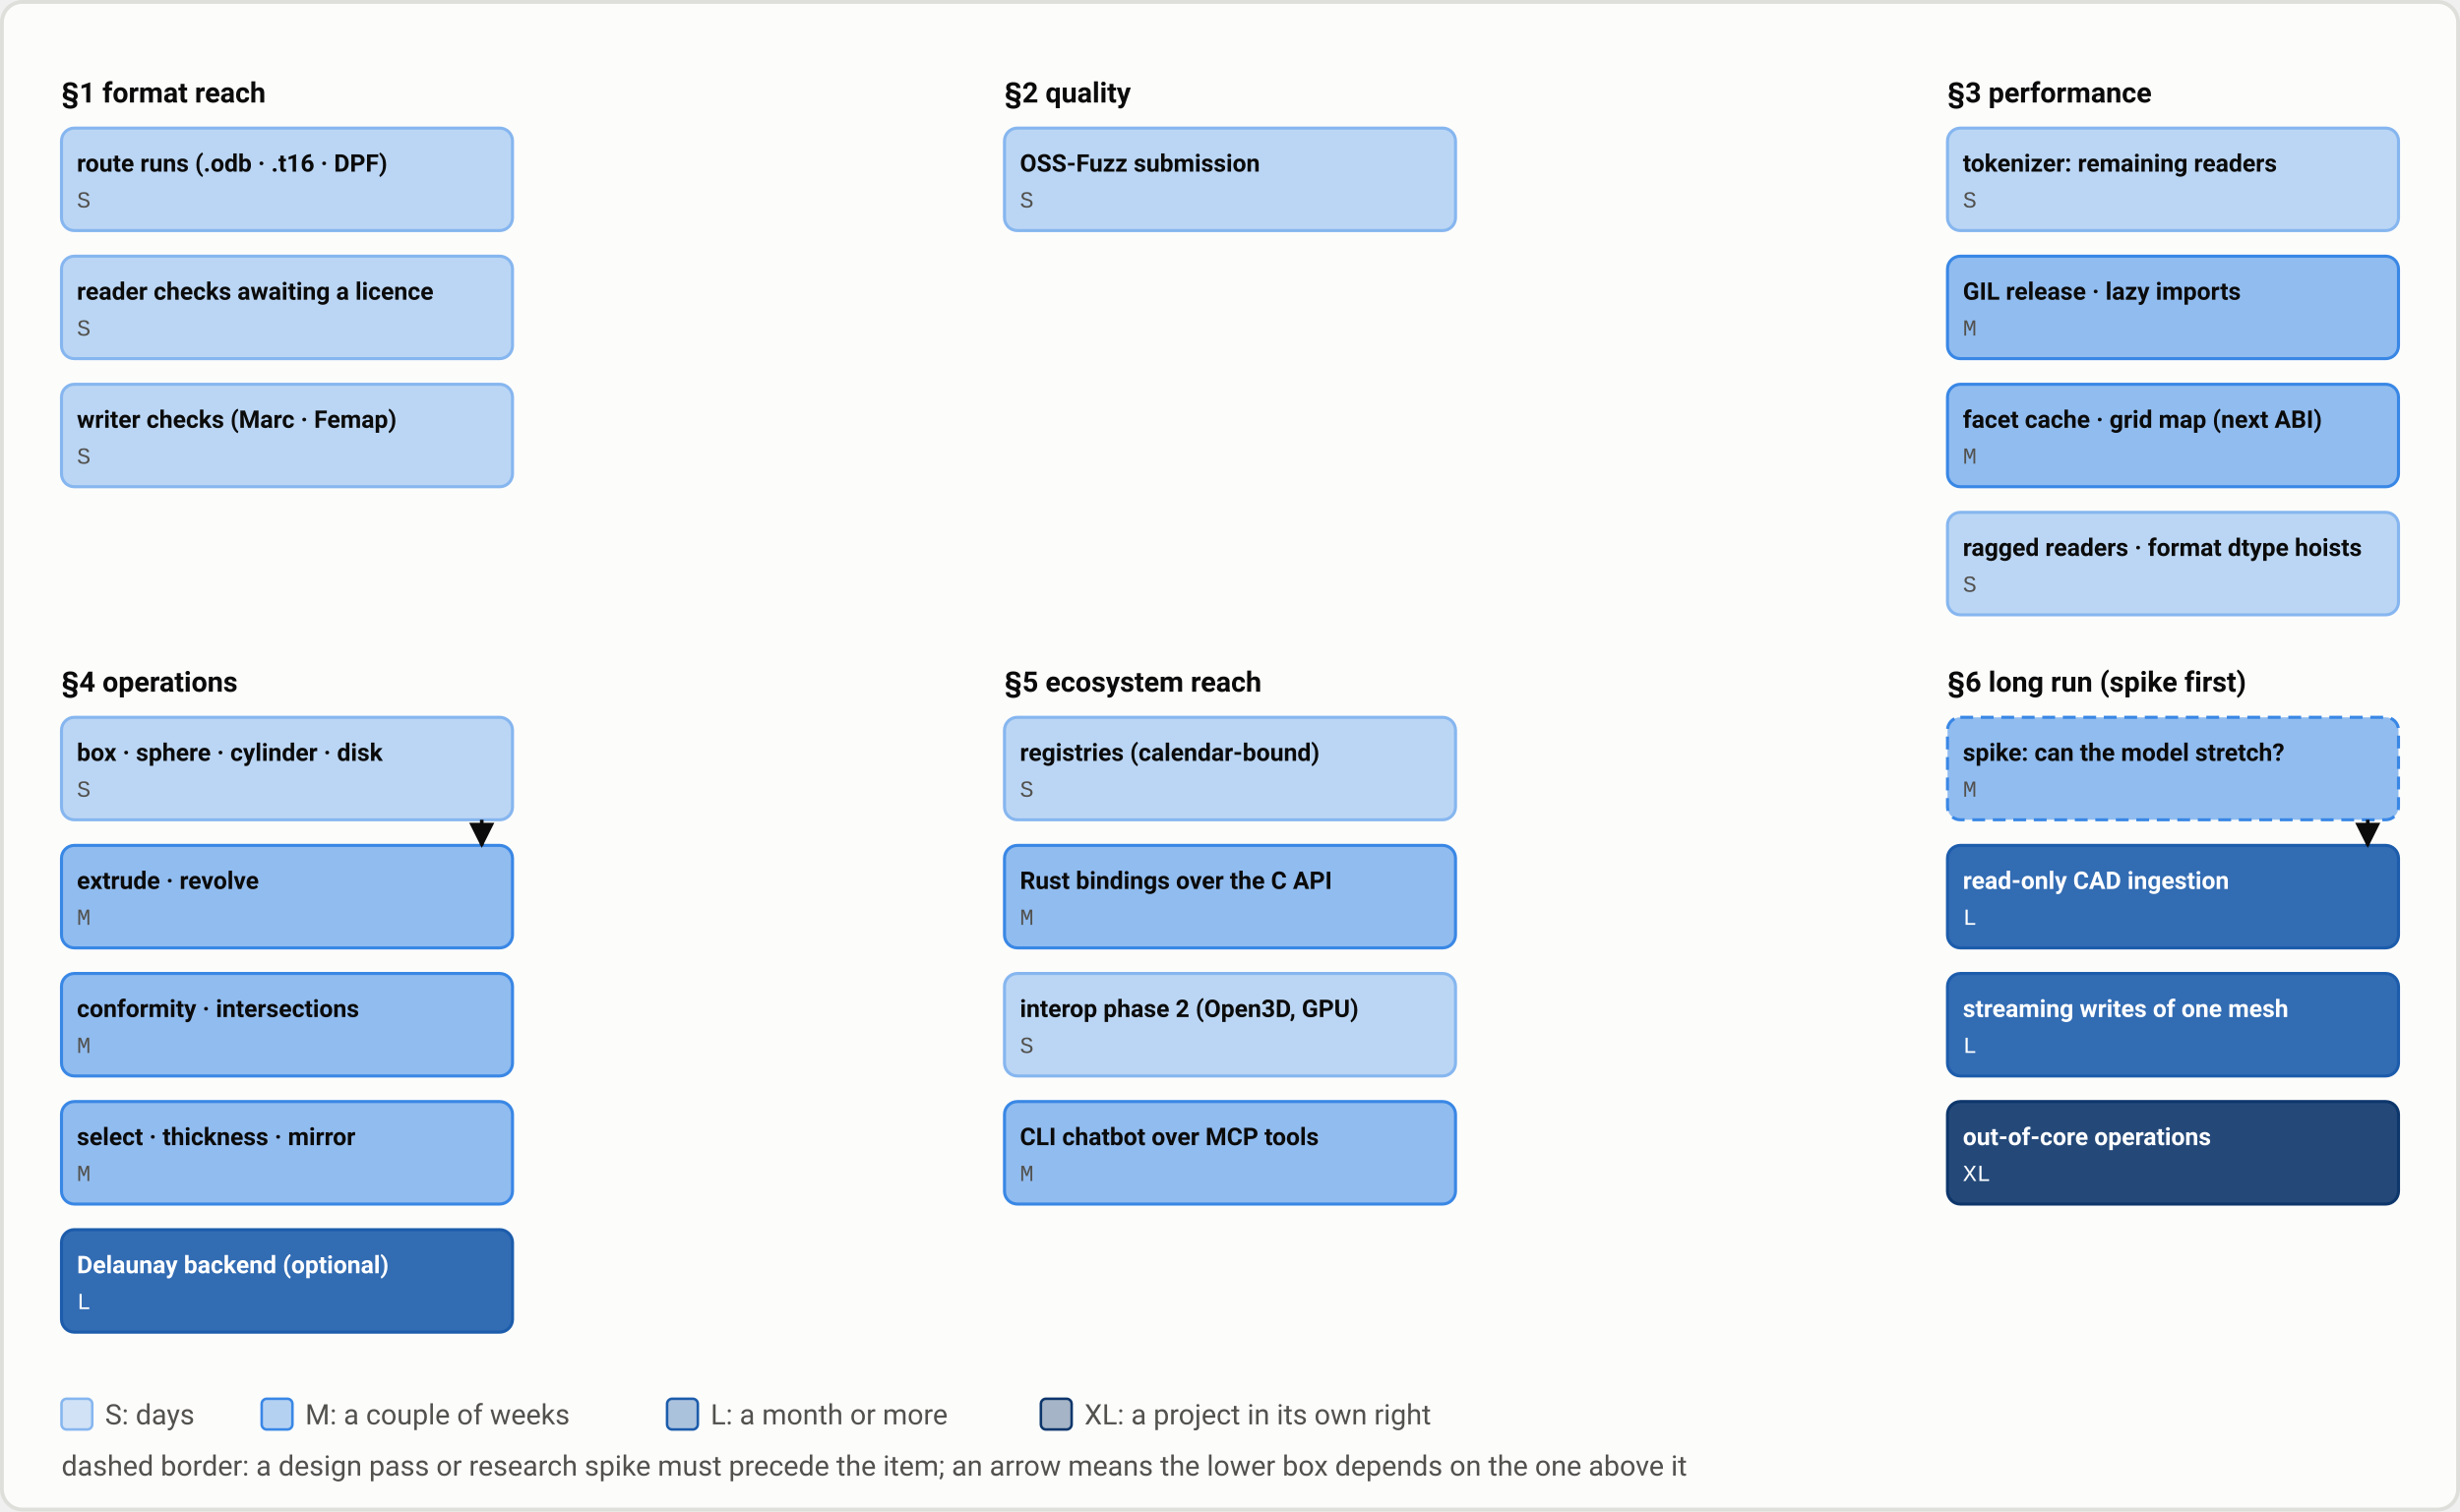
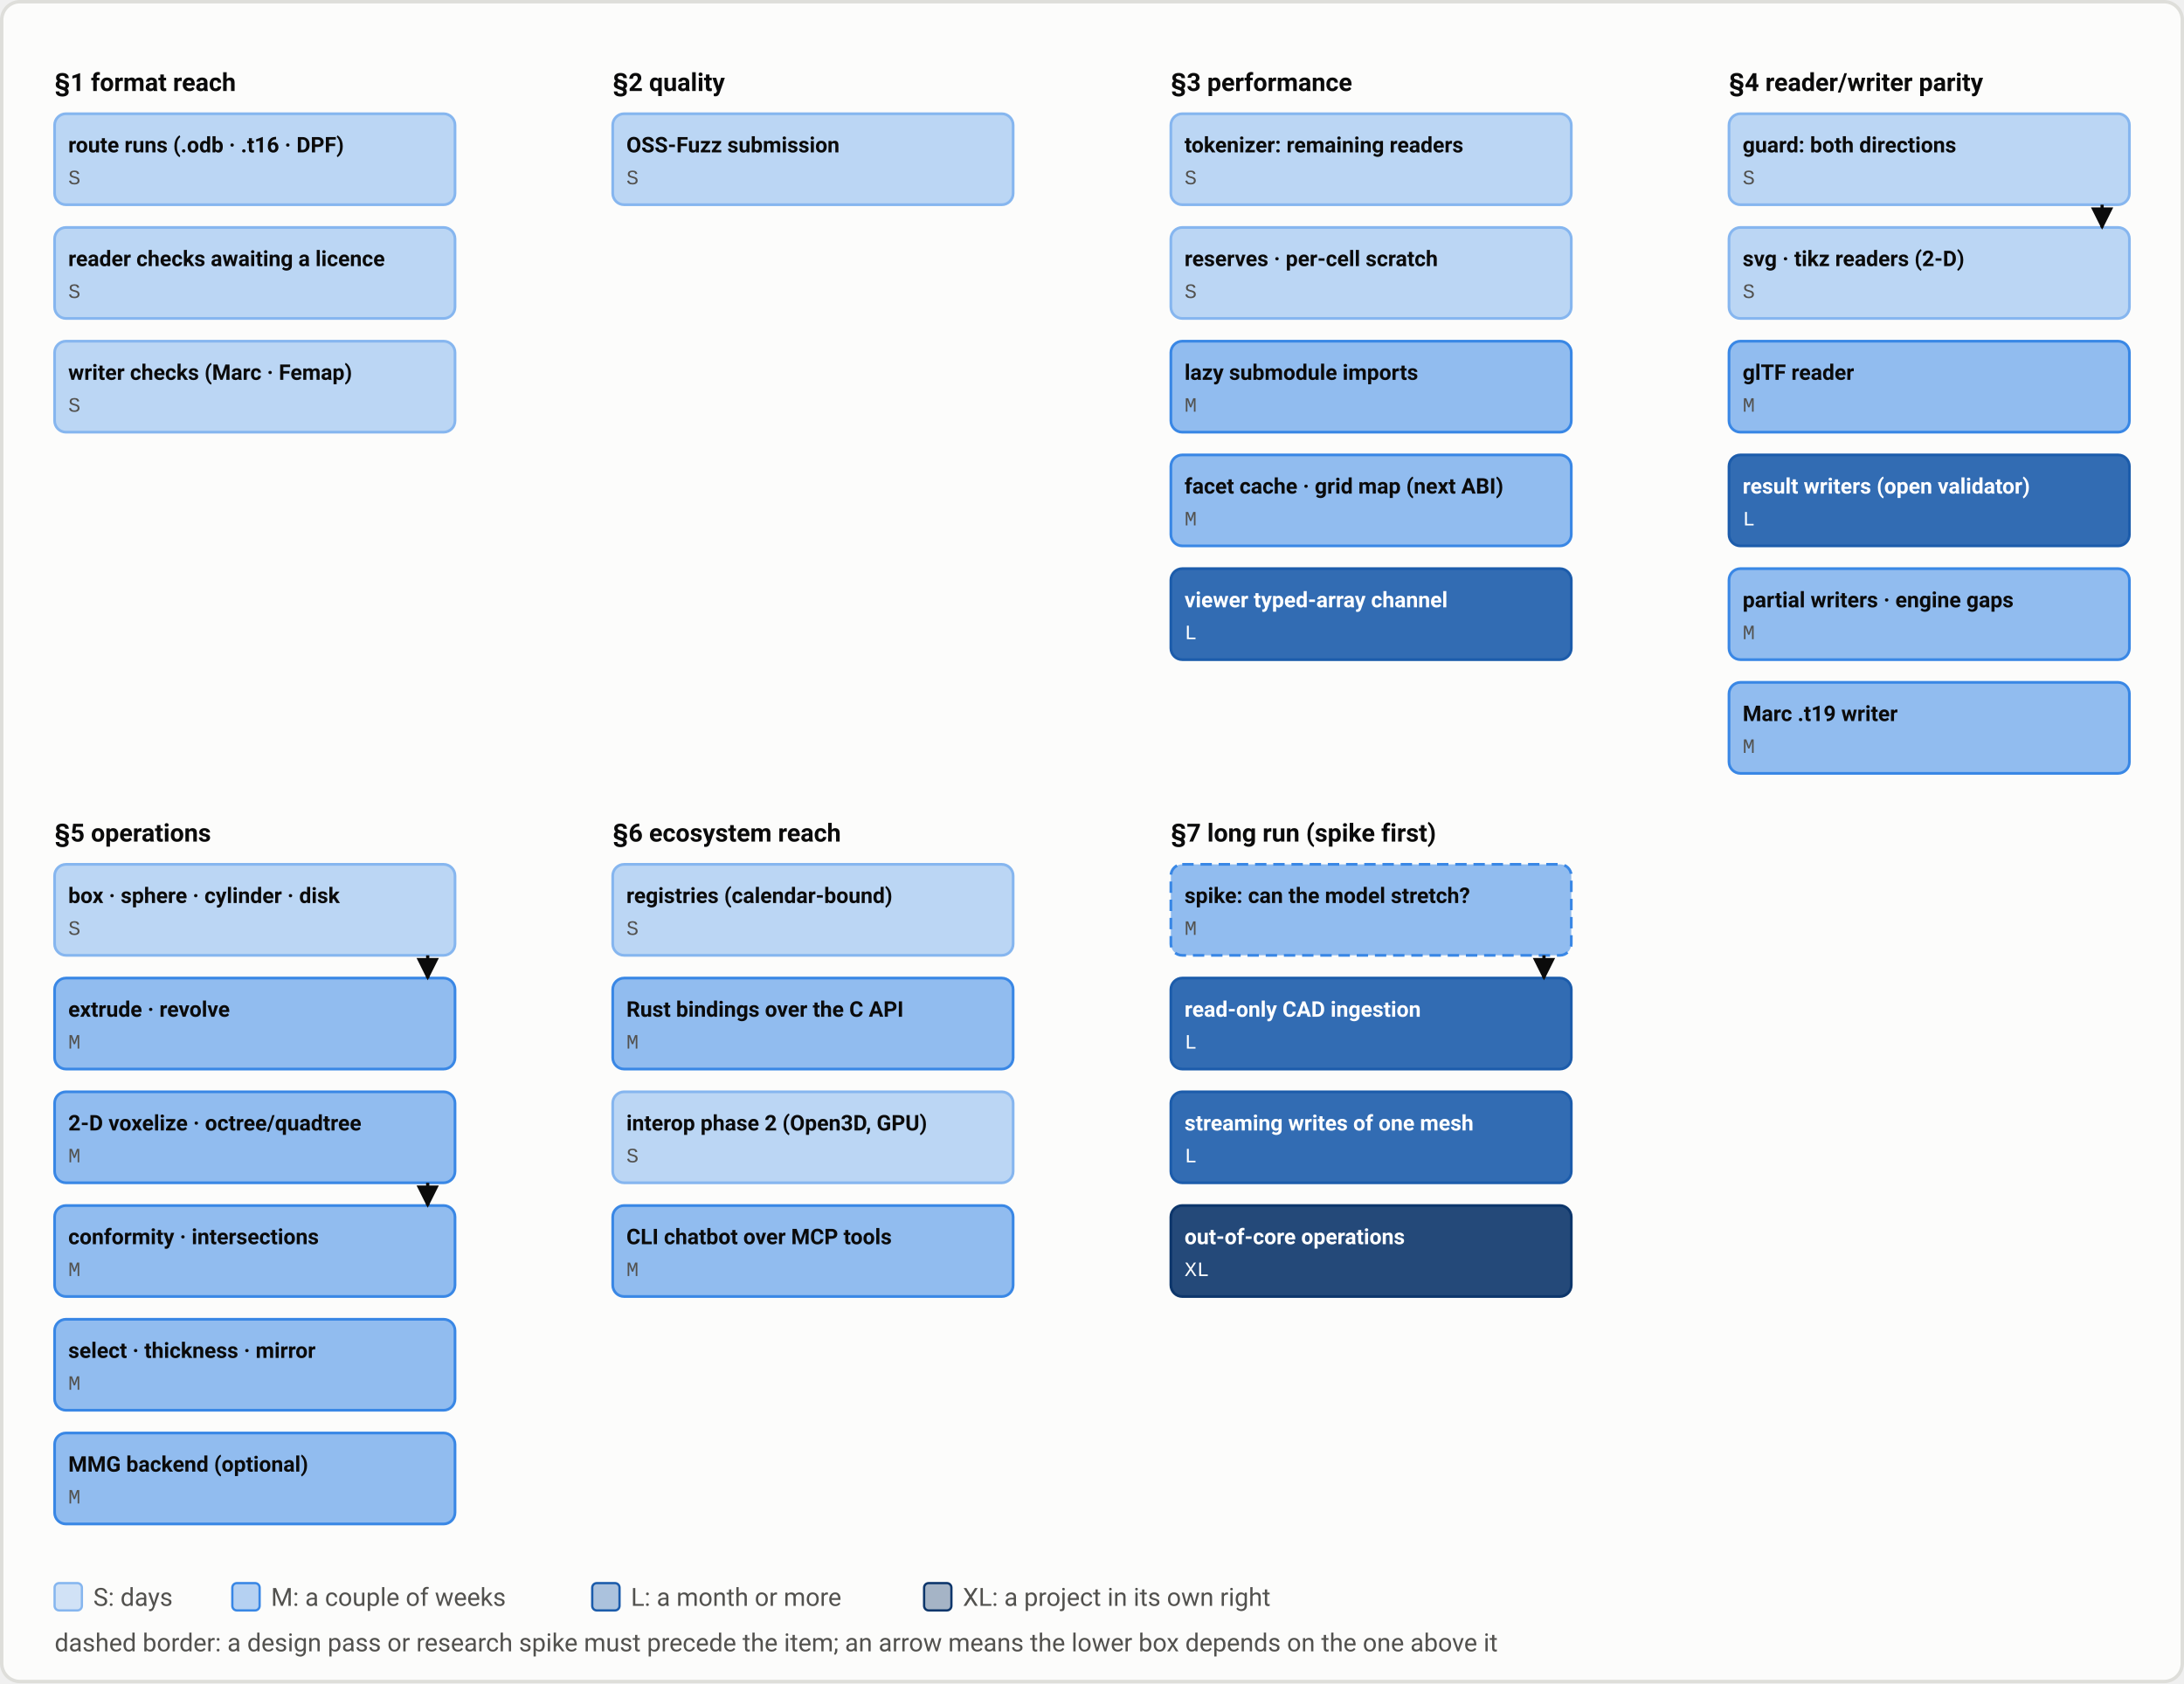
- <svg xmlns="http://www.w3.org/2000/svg" viewBox="0 0 960 590" width="960" height="590" font-family="system-ui, -apple-system, 'Segoe UI', Roboto, sans-serif" role="img" aria-label="The roadmap at a glance: open items by section, in recommended order, shaded by effort">
+ <svg xmlns="http://www.w3.org/2000/svg" viewBox="0 0 960 740" width="960" height="740" font-family="system-ui, -apple-system, 'Segoe UI', Roboto, sans-serif" role="img" aria-label="The roadmap at a glance: open items by section, in recommended order, shaded by effort">
  <defs>
    <marker id="arrow-0b0b0b" viewBox="0 0 10 10" refX="9" refY="5" markerWidth="7" markerHeight="7" orient="auto-start-reverse">
      <path d="M 0 0 L 10 5 L 0 10 z" fill="#0b0b0b" />
    </marker>
  </defs>
-   <rect x="0.75" y="0.75" width="958.5" height="588.5" rx="8" fill="#fcfcfb" stroke="#dededa" stroke-width="1.5" />
+   <rect x="0.75" y="0.75" width="958.5" height="738.5" rx="8" fill="#fcfcfb" stroke="#dededa" stroke-width="1.5" />
  <text x="24" y="40" font-family="system-ui, -apple-system, 'Segoe UI', Roboto, sans-serif" font-size="11" font-weight="700" fill="#0b0b0b">§1 format reach</text>
  <rect x="24" y="50" width="176" height="40" rx="5" fill="#86b6ef" fill-opacity="0.55" stroke="#86b6ef" stroke-width="1.2" />
  <text x="30" y="67" font-family="system-ui, -apple-system, 'Segoe UI', Roboto, sans-serif" font-size="9.5" font-weight="600" fill="#0b0b0b">route runs (.odb · .t16 · DPF)</text>
  <text x="30" y="81" font-family="ui-monospace, SFMono-Regular, Menlo, Consolas, 'Liberation Mono', monospace" font-size="9" fill="#52514e">S</text>
  <rect x="24" y="100" width="176" height="40" rx="5" fill="#86b6ef" fill-opacity="0.55" stroke="#86b6ef" stroke-width="1.2" />
  <text x="30" y="117" font-family="system-ui, -apple-system, 'Segoe UI', Roboto, sans-serif" font-size="9.5" font-weight="600" fill="#0b0b0b">reader checks awaiting a licence</text>
  <text x="30" y="131" font-family="ui-monospace, SFMono-Regular, Menlo, Consolas, 'Liberation Mono', monospace" font-size="9" fill="#52514e">S</text>
  <rect x="24" y="150" width="176" height="40" rx="5" fill="#86b6ef" fill-opacity="0.55" stroke="#86b6ef" stroke-width="1.2" />
  <text x="30" y="167" font-family="system-ui, -apple-system, 'Segoe UI', Roboto, sans-serif" font-size="9.5" font-weight="600" fill="#0b0b0b">writer checks (Marc · Femap)</text>
  <text x="30" y="181" font-family="ui-monospace, SFMono-Regular, Menlo, Consolas, 'Liberation Mono', monospace" font-size="9" fill="#52514e">S</text>
-   <text x="392" y="40" font-family="system-ui, -apple-system, 'Segoe UI', Roboto, sans-serif" font-size="11" font-weight="700" fill="#0b0b0b">§2 quality</text>
-   <rect x="392" y="50" width="176" height="40" rx="5" fill="#86b6ef" fill-opacity="0.55" stroke="#86b6ef" stroke-width="1.2" />
-   <text x="398" y="67" font-family="system-ui, -apple-system, 'Segoe UI', Roboto, sans-serif" font-size="9.5" font-weight="600" fill="#0b0b0b">OSS-Fuzz submission</text>
-   <text x="398" y="81" font-family="ui-monospace, SFMono-Regular, Menlo, Consolas, 'Liberation Mono', monospace" font-size="9" fill="#52514e">S</text>
-   <text x="760" y="40" font-family="system-ui, -apple-system, 'Segoe UI', Roboto, sans-serif" font-size="11" font-weight="700" fill="#0b0b0b">§3 performance</text>
+   <text x="269.33" y="40" font-family="system-ui, -apple-system, 'Segoe UI', Roboto, sans-serif" font-size="11" font-weight="700" fill="#0b0b0b">§2 quality</text>
+   <rect x="269.33" y="50" width="176" height="40" rx="5" fill="#86b6ef" fill-opacity="0.55" stroke="#86b6ef" stroke-width="1.2" />
+   <text x="275.33" y="67" font-family="system-ui, -apple-system, 'Segoe UI', Roboto, sans-serif" font-size="9.5" font-weight="600" fill="#0b0b0b">OSS-Fuzz submission</text>
+   <text x="275.33" y="81" font-family="ui-monospace, SFMono-Regular, Menlo, Consolas, 'Liberation Mono', monospace" font-size="9" fill="#52514e">S</text>
+   <text x="514.67" y="40" font-family="system-ui, -apple-system, 'Segoe UI', Roboto, sans-serif" font-size="11" font-weight="700" fill="#0b0b0b">§3 performance</text>
+   <rect x="514.67" y="50" width="176" height="40" rx="5" fill="#86b6ef" fill-opacity="0.55" stroke="#86b6ef" stroke-width="1.2" />
+   <text x="520.67" y="67" font-family="system-ui, -apple-system, 'Segoe UI', Roboto, sans-serif" font-size="9.5" font-weight="600" fill="#0b0b0b">tokenizer: remaining readers</text>
+   <text x="520.67" y="81" font-family="ui-monospace, SFMono-Regular, Menlo, Consolas, 'Liberation Mono', monospace" font-size="9" fill="#52514e">S</text>
+   <rect x="514.67" y="100" width="176" height="40" rx="5" fill="#86b6ef" fill-opacity="0.55" stroke="#86b6ef" stroke-width="1.2" />
+   <text x="520.67" y="117" font-family="system-ui, -apple-system, 'Segoe UI', Roboto, sans-serif" font-size="9.5" font-weight="600" fill="#0b0b0b">reserves · per-cell scratch</text>
+   <text x="520.67" y="131" font-family="ui-monospace, SFMono-Regular, Menlo, Consolas, 'Liberation Mono', monospace" font-size="9" fill="#52514e">S</text>
+   <rect x="514.67" y="150" width="176" height="40" rx="5" fill="#3987e5" fill-opacity="0.55" stroke="#3987e5" stroke-width="1.2" />
+   <text x="520.67" y="167" font-family="system-ui, -apple-system, 'Segoe UI', Roboto, sans-serif" font-size="9.5" font-weight="600" fill="#0b0b0b">lazy submodule imports</text>
+   <text x="520.67" y="181" font-family="ui-monospace, SFMono-Regular, Menlo, Consolas, 'Liberation Mono', monospace" font-size="9" fill="#52514e">M</text>
+   <rect x="514.67" y="200" width="176" height="40" rx="5" fill="#3987e5" fill-opacity="0.55" stroke="#3987e5" stroke-width="1.2" />
+   <text x="520.67" y="217" font-family="system-ui, -apple-system, 'Segoe UI', Roboto, sans-serif" font-size="9.5" font-weight="600" fill="#0b0b0b">facet cache · grid map (next ABI)</text>
+   <text x="520.67" y="231" font-family="ui-monospace, SFMono-Regular, Menlo, Consolas, 'Liberation Mono', monospace" font-size="9" fill="#52514e">M</text>
+   <rect x="514.67" y="250" width="176" height="40" rx="5" fill="#1c5cab" fill-opacity="0.9" stroke="#1c5cab" stroke-width="1.2" />
+   <text x="520.67" y="267" font-family="system-ui, -apple-system, 'Segoe UI', Roboto, sans-serif" font-size="9.5" font-weight="600" fill="#ffffff">viewer typed-array channel</text>
+   <text x="520.67" y="281" font-family="ui-monospace, SFMono-Regular, Menlo, Consolas, 'Liberation Mono', monospace" font-size="9" fill="#ffffff">L</text>
+   <text x="760" y="40" font-family="system-ui, -apple-system, 'Segoe UI', Roboto, sans-serif" font-size="11" font-weight="700" fill="#0b0b0b">§4 reader/writer parity</text>
  <rect x="760" y="50" width="176" height="40" rx="5" fill="#86b6ef" fill-opacity="0.55" stroke="#86b6ef" stroke-width="1.2" />
-   <text x="766" y="67" font-family="system-ui, -apple-system, 'Segoe UI', Roboto, sans-serif" font-size="9.5" font-weight="600" fill="#0b0b0b">tokenizer: remaining readers</text>
+   <text x="766" y="67" font-family="system-ui, -apple-system, 'Segoe UI', Roboto, sans-serif" font-size="9.5" font-weight="600" fill="#0b0b0b">guard: both directions</text>
  <text x="766" y="81" font-family="ui-monospace, SFMono-Regular, Menlo, Consolas, 'Liberation Mono', monospace" font-size="9" fill="#52514e">S</text>
-   <rect x="760" y="100" width="176" height="40" rx="5" fill="#3987e5" fill-opacity="0.55" stroke="#3987e5" stroke-width="1.2" />
-   <text x="766" y="117" font-family="system-ui, -apple-system, 'Segoe UI', Roboto, sans-serif" font-size="9.5" font-weight="600" fill="#0b0b0b">GIL release · lazy imports</text>
-   <text x="766" y="131" font-family="ui-monospace, SFMono-Regular, Menlo, Consolas, 'Liberation Mono', monospace" font-size="9" fill="#52514e">M</text>
+   <rect x="760" y="100" width="176" height="40" rx="5" fill="#86b6ef" fill-opacity="0.55" stroke="#86b6ef" stroke-width="1.2" />
+   <text x="766" y="117" font-family="system-ui, -apple-system, 'Segoe UI', Roboto, sans-serif" font-size="9.5" font-weight="600" fill="#0b0b0b">svg · tikz readers (2-D)</text>
+   <text x="766" y="131" font-family="ui-monospace, SFMono-Regular, Menlo, Consolas, 'Liberation Mono', monospace" font-size="9" fill="#52514e">S</text>
  <rect x="760" y="150" width="176" height="40" rx="5" fill="#3987e5" fill-opacity="0.55" stroke="#3987e5" stroke-width="1.2" />
-   <text x="766" y="167" font-family="system-ui, -apple-system, 'Segoe UI', Roboto, sans-serif" font-size="9.5" font-weight="600" fill="#0b0b0b">facet cache · grid map (next ABI)</text>
+   <text x="766" y="167" font-family="system-ui, -apple-system, 'Segoe UI', Roboto, sans-serif" font-size="9.5" font-weight="600" fill="#0b0b0b">glTF reader</text>
  <text x="766" y="181" font-family="ui-monospace, SFMono-Regular, Menlo, Consolas, 'Liberation Mono', monospace" font-size="9" fill="#52514e">M</text>
-   <rect x="760" y="200" width="176" height="40" rx="5" fill="#86b6ef" fill-opacity="0.55" stroke="#86b6ef" stroke-width="1.2" />
-   <text x="766" y="217" font-family="system-ui, -apple-system, 'Segoe UI', Roboto, sans-serif" font-size="9.5" font-weight="600" fill="#0b0b0b">ragged readers · format dtype hoists</text>
-   <text x="766" y="231" font-family="ui-monospace, SFMono-Regular, Menlo, Consolas, 'Liberation Mono', monospace" font-size="9" fill="#52514e">S</text>
-   <text x="24" y="270" font-family="system-ui, -apple-system, 'Segoe UI', Roboto, sans-serif" font-size="11" font-weight="700" fill="#0b0b0b">§4 operations</text>
-   <rect x="24" y="280" width="176" height="40" rx="5" fill="#86b6ef" fill-opacity="0.55" stroke="#86b6ef" stroke-width="1.2" />
-   <text x="30" y="297" font-family="system-ui, -apple-system, 'Segoe UI', Roboto, sans-serif" font-size="9.5" font-weight="600" fill="#0b0b0b">box · sphere · cylinder · disk</text>
-   <text x="30" y="311" font-family="ui-monospace, SFMono-Regular, Menlo, Consolas, 'Liberation Mono', monospace" font-size="9" fill="#52514e">S</text>
-   <rect x="24" y="330" width="176" height="40" rx="5" fill="#3987e5" fill-opacity="0.55" stroke="#3987e5" stroke-width="1.2" />
-   <text x="30" y="347" font-family="system-ui, -apple-system, 'Segoe UI', Roboto, sans-serif" font-size="9.5" font-weight="600" fill="#0b0b0b">extrude · revolve</text>
-   <text x="30" y="361" font-family="ui-monospace, SFMono-Regular, Menlo, Consolas, 'Liberation Mono', monospace" font-size="9" fill="#52514e">M</text>
-   <rect x="24" y="380" width="176" height="40" rx="5" fill="#3987e5" fill-opacity="0.55" stroke="#3987e5" stroke-width="1.2" />
-   <text x="30" y="397" font-family="system-ui, -apple-system, 'Segoe UI', Roboto, sans-serif" font-size="9.5" font-weight="600" fill="#0b0b0b">conformity · intersections</text>
-   <text x="30" y="411" font-family="ui-monospace, SFMono-Regular, Menlo, Consolas, 'Liberation Mono', monospace" font-size="9" fill="#52514e">M</text>
+   <rect x="760" y="200" width="176" height="40" rx="5" fill="#1c5cab" fill-opacity="0.9" stroke="#1c5cab" stroke-width="1.2" />
+   <text x="766" y="217" font-family="system-ui, -apple-system, 'Segoe UI', Roboto, sans-serif" font-size="9.5" font-weight="600" fill="#ffffff">result writers (open validator)</text>
+   <text x="766" y="231" font-family="ui-monospace, SFMono-Regular, Menlo, Consolas, 'Liberation Mono', monospace" font-size="9" fill="#ffffff">L</text>
+   <rect x="760" y="250" width="176" height="40" rx="5" fill="#3987e5" fill-opacity="0.55" stroke="#3987e5" stroke-width="1.2" />
+   <text x="766" y="267" font-family="system-ui, -apple-system, 'Segoe UI', Roboto, sans-serif" font-size="9.5" font-weight="600" fill="#0b0b0b">partial writers · engine gaps</text>
+   <text x="766" y="281" font-family="ui-monospace, SFMono-Regular, Menlo, Consolas, 'Liberation Mono', monospace" font-size="9" fill="#52514e">M</text>
+   <rect x="760" y="300" width="176" height="40" rx="5" fill="#3987e5" fill-opacity="0.55" stroke="#3987e5" stroke-width="1.2" />
+   <text x="766" y="317" font-family="system-ui, -apple-system, 'Segoe UI', Roboto, sans-serif" font-size="9.5" font-weight="600" fill="#0b0b0b">Marc .t19 writer</text>
+   <text x="766" y="331" font-family="ui-monospace, SFMono-Regular, Menlo, Consolas, 'Liberation Mono', monospace" font-size="9" fill="#52514e">M</text>
+   <line x1="924" y1="90" x2="924" y2="100" stroke="#0b0b0b" stroke-width="1.4" marker-end="url(#arrow-0b0b0b)" />
+   <text x="24" y="370" font-family="system-ui, -apple-system, 'Segoe UI', Roboto, sans-serif" font-size="11" font-weight="700" fill="#0b0b0b">§5 operations</text>
+   <rect x="24" y="380" width="176" height="40" rx="5" fill="#86b6ef" fill-opacity="0.55" stroke="#86b6ef" stroke-width="1.2" />
+   <text x="30" y="397" font-family="system-ui, -apple-system, 'Segoe UI', Roboto, sans-serif" font-size="9.5" font-weight="600" fill="#0b0b0b">box · sphere · cylinder · disk</text>
+   <text x="30" y="411" font-family="ui-monospace, SFMono-Regular, Menlo, Consolas, 'Liberation Mono', monospace" font-size="9" fill="#52514e">S</text>
  <rect x="24" y="430" width="176" height="40" rx="5" fill="#3987e5" fill-opacity="0.55" stroke="#3987e5" stroke-width="1.2" />
-   <text x="30" y="447" font-family="system-ui, -apple-system, 'Segoe UI', Roboto, sans-serif" font-size="9.5" font-weight="600" fill="#0b0b0b">select · thickness · mirror</text>
+   <text x="30" y="447" font-family="system-ui, -apple-system, 'Segoe UI', Roboto, sans-serif" font-size="9.5" font-weight="600" fill="#0b0b0b">extrude · revolve</text>
  <text x="30" y="461" font-family="ui-monospace, SFMono-Regular, Menlo, Consolas, 'Liberation Mono', monospace" font-size="9" fill="#52514e">M</text>
-   <rect x="24" y="480" width="176" height="40" rx="5" fill="#1c5cab" fill-opacity="0.9" stroke="#1c5cab" stroke-width="1.2" />
-   <text x="30" y="497" font-family="system-ui, -apple-system, 'Segoe UI', Roboto, sans-serif" font-size="9.5" font-weight="600" fill="#ffffff">Delaunay backend (optional)</text>
-   <text x="30" y="511" font-family="ui-monospace, SFMono-Regular, Menlo, Consolas, 'Liberation Mono', monospace" font-size="9" fill="#ffffff">L</text>
-   <line x1="188" y1="320" x2="188" y2="330" stroke="#0b0b0b" stroke-width="1.4" marker-end="url(#arrow-0b0b0b)" />
-   <text x="392" y="270" font-family="system-ui, -apple-system, 'Segoe UI', Roboto, sans-serif" font-size="11" font-weight="700" fill="#0b0b0b">§5 ecosystem reach</text>
-   <rect x="392" y="280" width="176" height="40" rx="5" fill="#86b6ef" fill-opacity="0.55" stroke="#86b6ef" stroke-width="1.2" />
-   <text x="398" y="297" font-family="system-ui, -apple-system, 'Segoe UI', Roboto, sans-serif" font-size="9.5" font-weight="600" fill="#0b0b0b">registries (calendar-bound)</text>
-   <text x="398" y="311" font-family="ui-monospace, SFMono-Regular, Menlo, Consolas, 'Liberation Mono', monospace" font-size="9" fill="#52514e">S</text>
-   <rect x="392" y="330" width="176" height="40" rx="5" fill="#3987e5" fill-opacity="0.55" stroke="#3987e5" stroke-width="1.2" />
-   <text x="398" y="347" font-family="system-ui, -apple-system, 'Segoe UI', Roboto, sans-serif" font-size="9.5" font-weight="600" fill="#0b0b0b">Rust bindings over the C API</text>
-   <text x="398" y="361" font-family="ui-monospace, SFMono-Regular, Menlo, Consolas, 'Liberation Mono', monospace" font-size="9" fill="#52514e">M</text>
-   <rect x="392" y="380" width="176" height="40" rx="5" fill="#86b6ef" fill-opacity="0.55" stroke="#86b6ef" stroke-width="1.2" />
-   <text x="398" y="397" font-family="system-ui, -apple-system, 'Segoe UI', Roboto, sans-serif" font-size="9.5" font-weight="600" fill="#0b0b0b">interop phase 2 (Open3D, GPU)</text>
-   <text x="398" y="411" font-family="ui-monospace, SFMono-Regular, Menlo, Consolas, 'Liberation Mono', monospace" font-size="9" fill="#52514e">S</text>
-   <rect x="392" y="430" width="176" height="40" rx="5" fill="#3987e5" fill-opacity="0.55" stroke="#3987e5" stroke-width="1.2" />
-   <text x="398" y="447" font-family="system-ui, -apple-system, 'Segoe UI', Roboto, sans-serif" font-size="9.5" font-weight="600" fill="#0b0b0b">CLI chatbot over MCP tools</text>
-   <text x="398" y="461" font-family="ui-monospace, SFMono-Regular, Menlo, Consolas, 'Liberation Mono', monospace" font-size="9" fill="#52514e">M</text>
-   <text x="760" y="270" font-family="system-ui, -apple-system, 'Segoe UI', Roboto, sans-serif" font-size="11" font-weight="700" fill="#0b0b0b">§6 long run (spike first)</text>
-   <rect x="760" y="280" width="176" height="40" rx="5" fill="#3987e5" fill-opacity="0.55" stroke="#3987e5" stroke-width="1.2" stroke-dasharray="5 3" />
-   <text x="766" y="297" font-family="system-ui, -apple-system, 'Segoe UI', Roboto, sans-serif" font-size="9.5" font-weight="600" fill="#0b0b0b">spike: can the model stretch?</text>
-   <text x="766" y="311" font-family="ui-monospace, SFMono-Regular, Menlo, Consolas, 'Liberation Mono', monospace" font-size="9" fill="#52514e">M</text>
-   <rect x="760" y="330" width="176" height="40" rx="5" fill="#1c5cab" fill-opacity="0.9" stroke="#1c5cab" stroke-width="1.2" />
-   <text x="766" y="347" font-family="system-ui, -apple-system, 'Segoe UI', Roboto, sans-serif" font-size="9.5" font-weight="600" fill="#ffffff">read-only CAD ingestion</text>
-   <text x="766" y="361" font-family="ui-monospace, SFMono-Regular, Menlo, Consolas, 'Liberation Mono', monospace" font-size="9" fill="#ffffff">L</text>
-   <rect x="760" y="380" width="176" height="40" rx="5" fill="#1c5cab" fill-opacity="0.9" stroke="#1c5cab" stroke-width="1.2" />
-   <text x="766" y="397" font-family="system-ui, -apple-system, 'Segoe UI', Roboto, sans-serif" font-size="9.5" font-weight="600" fill="#ffffff">streaming writes of one mesh</text>
-   <text x="766" y="411" font-family="ui-monospace, SFMono-Regular, Menlo, Consolas, 'Liberation Mono', monospace" font-size="9" fill="#ffffff">L</text>
-   <rect x="760" y="430" width="176" height="40" rx="5" fill="#0d366b" fill-opacity="0.9" stroke="#0d366b" stroke-width="1.2" />
-   <text x="766" y="447" font-family="system-ui, -apple-system, 'Segoe UI', Roboto, sans-serif" font-size="9.5" font-weight="600" fill="#ffffff">out-of-core operations</text>
-   <text x="766" y="461" font-family="ui-monospace, SFMono-Regular, Menlo, Consolas, 'Liberation Mono', monospace" font-size="9" fill="#ffffff">XL</text>
-   <line x1="924" y1="320" x2="924" y2="330" stroke="#0b0b0b" stroke-width="1.4" marker-end="url(#arrow-0b0b0b)" />
-   <rect x="24" y="546" width="12" height="12" rx="2" fill="#86b6ef" fill-opacity="0.36" stroke="#86b6ef" stroke-width="1" />
-   <text x="41" y="556" font-family="system-ui, -apple-system, 'Segoe UI', Roboto, sans-serif" font-size="11" fill="#52514e">S: days</text>
-   <rect x="102.12" y="546" width="12" height="12" rx="2" fill="#3987e5" fill-opacity="0.36" stroke="#3987e5" stroke-width="1" />
-   <text x="119.12" y="556" font-family="system-ui, -apple-system, 'Segoe UI', Roboto, sans-serif" font-size="11" fill="#52514e">M: a couple of weeks</text>
-   <rect x="260.32" y="546" width="12" height="12" rx="2" fill="#1c5cab" fill-opacity="0.36" stroke="#1c5cab" stroke-width="1" />
-   <text x="277.32" y="556" font-family="system-ui, -apple-system, 'Segoe UI', Roboto, sans-serif" font-size="11" fill="#52514e">L: a month or more</text>
-   <rect x="406.2" y="546" width="12" height="12" rx="2" fill="#0d366b" fill-opacity="0.36" stroke="#0d366b" stroke-width="1" />
-   <text x="423.2" y="556" font-family="system-ui, -apple-system, 'Segoe UI', Roboto, sans-serif" font-size="11" fill="#52514e">XL: a project in its own right</text>
-   <text x="24" y="576" font-family="system-ui, -apple-system, 'Segoe UI', Roboto, sans-serif" font-size="11" fill="#52514e">dashed border: a design pass or research spike must precede the item; an arrow means the lower box depends on the one above it</text>
+   <rect x="24" y="480" width="176" height="40" rx="5" fill="#3987e5" fill-opacity="0.55" stroke="#3987e5" stroke-width="1.2" />
+   <text x="30" y="497" font-family="system-ui, -apple-system, 'Segoe UI', Roboto, sans-serif" font-size="9.5" font-weight="600" fill="#0b0b0b">2-D voxelize · octree/quadtree</text>
+   <text x="30" y="511" font-family="ui-monospace, SFMono-Regular, Menlo, Consolas, 'Liberation Mono', monospace" font-size="9" fill="#52514e">M</text>
+   <rect x="24" y="530" width="176" height="40" rx="5" fill="#3987e5" fill-opacity="0.55" stroke="#3987e5" stroke-width="1.2" />
+   <text x="30" y="547" font-family="system-ui, -apple-system, 'Segoe UI', Roboto, sans-serif" font-size="9.5" font-weight="600" fill="#0b0b0b">conformity · intersections</text>
+   <text x="30" y="561" font-family="ui-monospace, SFMono-Regular, Menlo, Consolas, 'Liberation Mono', monospace" font-size="9" fill="#52514e">M</text>
+   <rect x="24" y="580" width="176" height="40" rx="5" fill="#3987e5" fill-opacity="0.55" stroke="#3987e5" stroke-width="1.2" />
+   <text x="30" y="597" font-family="system-ui, -apple-system, 'Segoe UI', Roboto, sans-serif" font-size="9.5" font-weight="600" fill="#0b0b0b">select · thickness · mirror</text>
+   <text x="30" y="611" font-family="ui-monospace, SFMono-Regular, Menlo, Consolas, 'Liberation Mono', monospace" font-size="9" fill="#52514e">M</text>
+   <rect x="24" y="630" width="176" height="40" rx="5" fill="#3987e5" fill-opacity="0.55" stroke="#3987e5" stroke-width="1.2" />
+   <text x="30" y="647" font-family="system-ui, -apple-system, 'Segoe UI', Roboto, sans-serif" font-size="9.5" font-weight="600" fill="#0b0b0b">MMG backend (optional)</text>
+   <text x="30" y="661" font-family="ui-monospace, SFMono-Regular, Menlo, Consolas, 'Liberation Mono', monospace" font-size="9" fill="#52514e">M</text>
+   <line x1="188" y1="420" x2="188" y2="430" stroke="#0b0b0b" stroke-width="1.4" marker-end="url(#arrow-0b0b0b)" />
+   <line x1="188" y1="520" x2="188" y2="530" stroke="#0b0b0b" stroke-width="1.4" marker-end="url(#arrow-0b0b0b)" />
+   <text x="269.33" y="370" font-family="system-ui, -apple-system, 'Segoe UI', Roboto, sans-serif" font-size="11" font-weight="700" fill="#0b0b0b">§6 ecosystem reach</text>
+   <rect x="269.33" y="380" width="176" height="40" rx="5" fill="#86b6ef" fill-opacity="0.55" stroke="#86b6ef" stroke-width="1.2" />
+   <text x="275.33" y="397" font-family="system-ui, -apple-system, 'Segoe UI', Roboto, sans-serif" font-size="9.5" font-weight="600" fill="#0b0b0b">registries (calendar-bound)</text>
+   <text x="275.33" y="411" font-family="ui-monospace, SFMono-Regular, Menlo, Consolas, 'Liberation Mono', monospace" font-size="9" fill="#52514e">S</text>
+   <rect x="269.33" y="430" width="176" height="40" rx="5" fill="#3987e5" fill-opacity="0.55" stroke="#3987e5" stroke-width="1.2" />
+   <text x="275.33" y="447" font-family="system-ui, -apple-system, 'Segoe UI', Roboto, sans-serif" font-size="9.5" font-weight="600" fill="#0b0b0b">Rust bindings over the C API</text>
+   <text x="275.33" y="461" font-family="ui-monospace, SFMono-Regular, Menlo, Consolas, 'Liberation Mono', monospace" font-size="9" fill="#52514e">M</text>
+   <rect x="269.33" y="480" width="176" height="40" rx="5" fill="#86b6ef" fill-opacity="0.55" stroke="#86b6ef" stroke-width="1.2" />
+   <text x="275.33" y="497" font-family="system-ui, -apple-system, 'Segoe UI', Roboto, sans-serif" font-size="9.5" font-weight="600" fill="#0b0b0b">interop phase 2 (Open3D, GPU)</text>
+   <text x="275.33" y="511" font-family="ui-monospace, SFMono-Regular, Menlo, Consolas, 'Liberation Mono', monospace" font-size="9" fill="#52514e">S</text>
+   <rect x="269.33" y="530" width="176" height="40" rx="5" fill="#3987e5" fill-opacity="0.55" stroke="#3987e5" stroke-width="1.2" />
+   <text x="275.33" y="547" font-family="system-ui, -apple-system, 'Segoe UI', Roboto, sans-serif" font-size="9.5" font-weight="600" fill="#0b0b0b">CLI chatbot over MCP tools</text>
+   <text x="275.33" y="561" font-family="ui-monospace, SFMono-Regular, Menlo, Consolas, 'Liberation Mono', monospace" font-size="9" fill="#52514e">M</text>
+   <text x="514.67" y="370" font-family="system-ui, -apple-system, 'Segoe UI', Roboto, sans-serif" font-size="11" font-weight="700" fill="#0b0b0b">§7 long run (spike first)</text>
+   <rect x="514.67" y="380" width="176" height="40" rx="5" fill="#3987e5" fill-opacity="0.55" stroke="#3987e5" stroke-width="1.2" stroke-dasharray="5 3" />
+   <text x="520.67" y="397" font-family="system-ui, -apple-system, 'Segoe UI', Roboto, sans-serif" font-size="9.5" font-weight="600" fill="#0b0b0b">spike: can the model stretch?</text>
+   <text x="520.67" y="411" font-family="ui-monospace, SFMono-Regular, Menlo, Consolas, 'Liberation Mono', monospace" font-size="9" fill="#52514e">M</text>
+   <rect x="514.67" y="430" width="176" height="40" rx="5" fill="#1c5cab" fill-opacity="0.9" stroke="#1c5cab" stroke-width="1.2" />
+   <text x="520.67" y="447" font-family="system-ui, -apple-system, 'Segoe UI', Roboto, sans-serif" font-size="9.5" font-weight="600" fill="#ffffff">read-only CAD ingestion</text>
+   <text x="520.67" y="461" font-family="ui-monospace, SFMono-Regular, Menlo, Consolas, 'Liberation Mono', monospace" font-size="9" fill="#ffffff">L</text>
+   <rect x="514.67" y="480" width="176" height="40" rx="5" fill="#1c5cab" fill-opacity="0.9" stroke="#1c5cab" stroke-width="1.2" />
+   <text x="520.67" y="497" font-family="system-ui, -apple-system, 'Segoe UI', Roboto, sans-serif" font-size="9.5" font-weight="600" fill="#ffffff">streaming writes of one mesh</text>
+   <text x="520.67" y="511" font-family="ui-monospace, SFMono-Regular, Menlo, Consolas, 'Liberation Mono', monospace" font-size="9" fill="#ffffff">L</text>
+   <rect x="514.67" y="530" width="176" height="40" rx="5" fill="#0d366b" fill-opacity="0.9" stroke="#0d366b" stroke-width="1.2" />
+   <text x="520.67" y="547" font-family="system-ui, -apple-system, 'Segoe UI', Roboto, sans-serif" font-size="9.5" font-weight="600" fill="#ffffff">out-of-core operations</text>
+   <text x="520.67" y="561" font-family="ui-monospace, SFMono-Regular, Menlo, Consolas, 'Liberation Mono', monospace" font-size="9" fill="#ffffff">XL</text>
+   <line x1="678.67" y1="420" x2="678.67" y2="430" stroke="#0b0b0b" stroke-width="1.4" marker-end="url(#arrow-0b0b0b)" />
+   <rect x="24" y="696" width="12" height="12" rx="2" fill="#86b6ef" fill-opacity="0.36" stroke="#86b6ef" stroke-width="1" />
+   <text x="41" y="706" font-family="system-ui, -apple-system, 'Segoe UI', Roboto, sans-serif" font-size="11" fill="#52514e">S: days</text>
+   <rect x="102.12" y="696" width="12" height="12" rx="2" fill="#3987e5" fill-opacity="0.36" stroke="#3987e5" stroke-width="1" />
+   <text x="119.12" y="706" font-family="system-ui, -apple-system, 'Segoe UI', Roboto, sans-serif" font-size="11" fill="#52514e">M: a couple of weeks</text>
+   <rect x="260.32" y="696" width="12" height="12" rx="2" fill="#1c5cab" fill-opacity="0.36" stroke="#1c5cab" stroke-width="1" />
+   <text x="277.32" y="706" font-family="system-ui, -apple-system, 'Segoe UI', Roboto, sans-serif" font-size="11" fill="#52514e">L: a month or more</text>
+   <rect x="406.2" y="696" width="12" height="12" rx="2" fill="#0d366b" fill-opacity="0.36" stroke="#0d366b" stroke-width="1" />
+   <text x="423.2" y="706" font-family="system-ui, -apple-system, 'Segoe UI', Roboto, sans-serif" font-size="11" fill="#52514e">XL: a project in its own right</text>
+   <text x="24" y="726" font-family="system-ui, -apple-system, 'Segoe UI', Roboto, sans-serif" font-size="11" fill="#52514e">dashed border: a design pass or research spike must precede the item; an arrow means the lower box depends on the one above it</text>
</svg>
